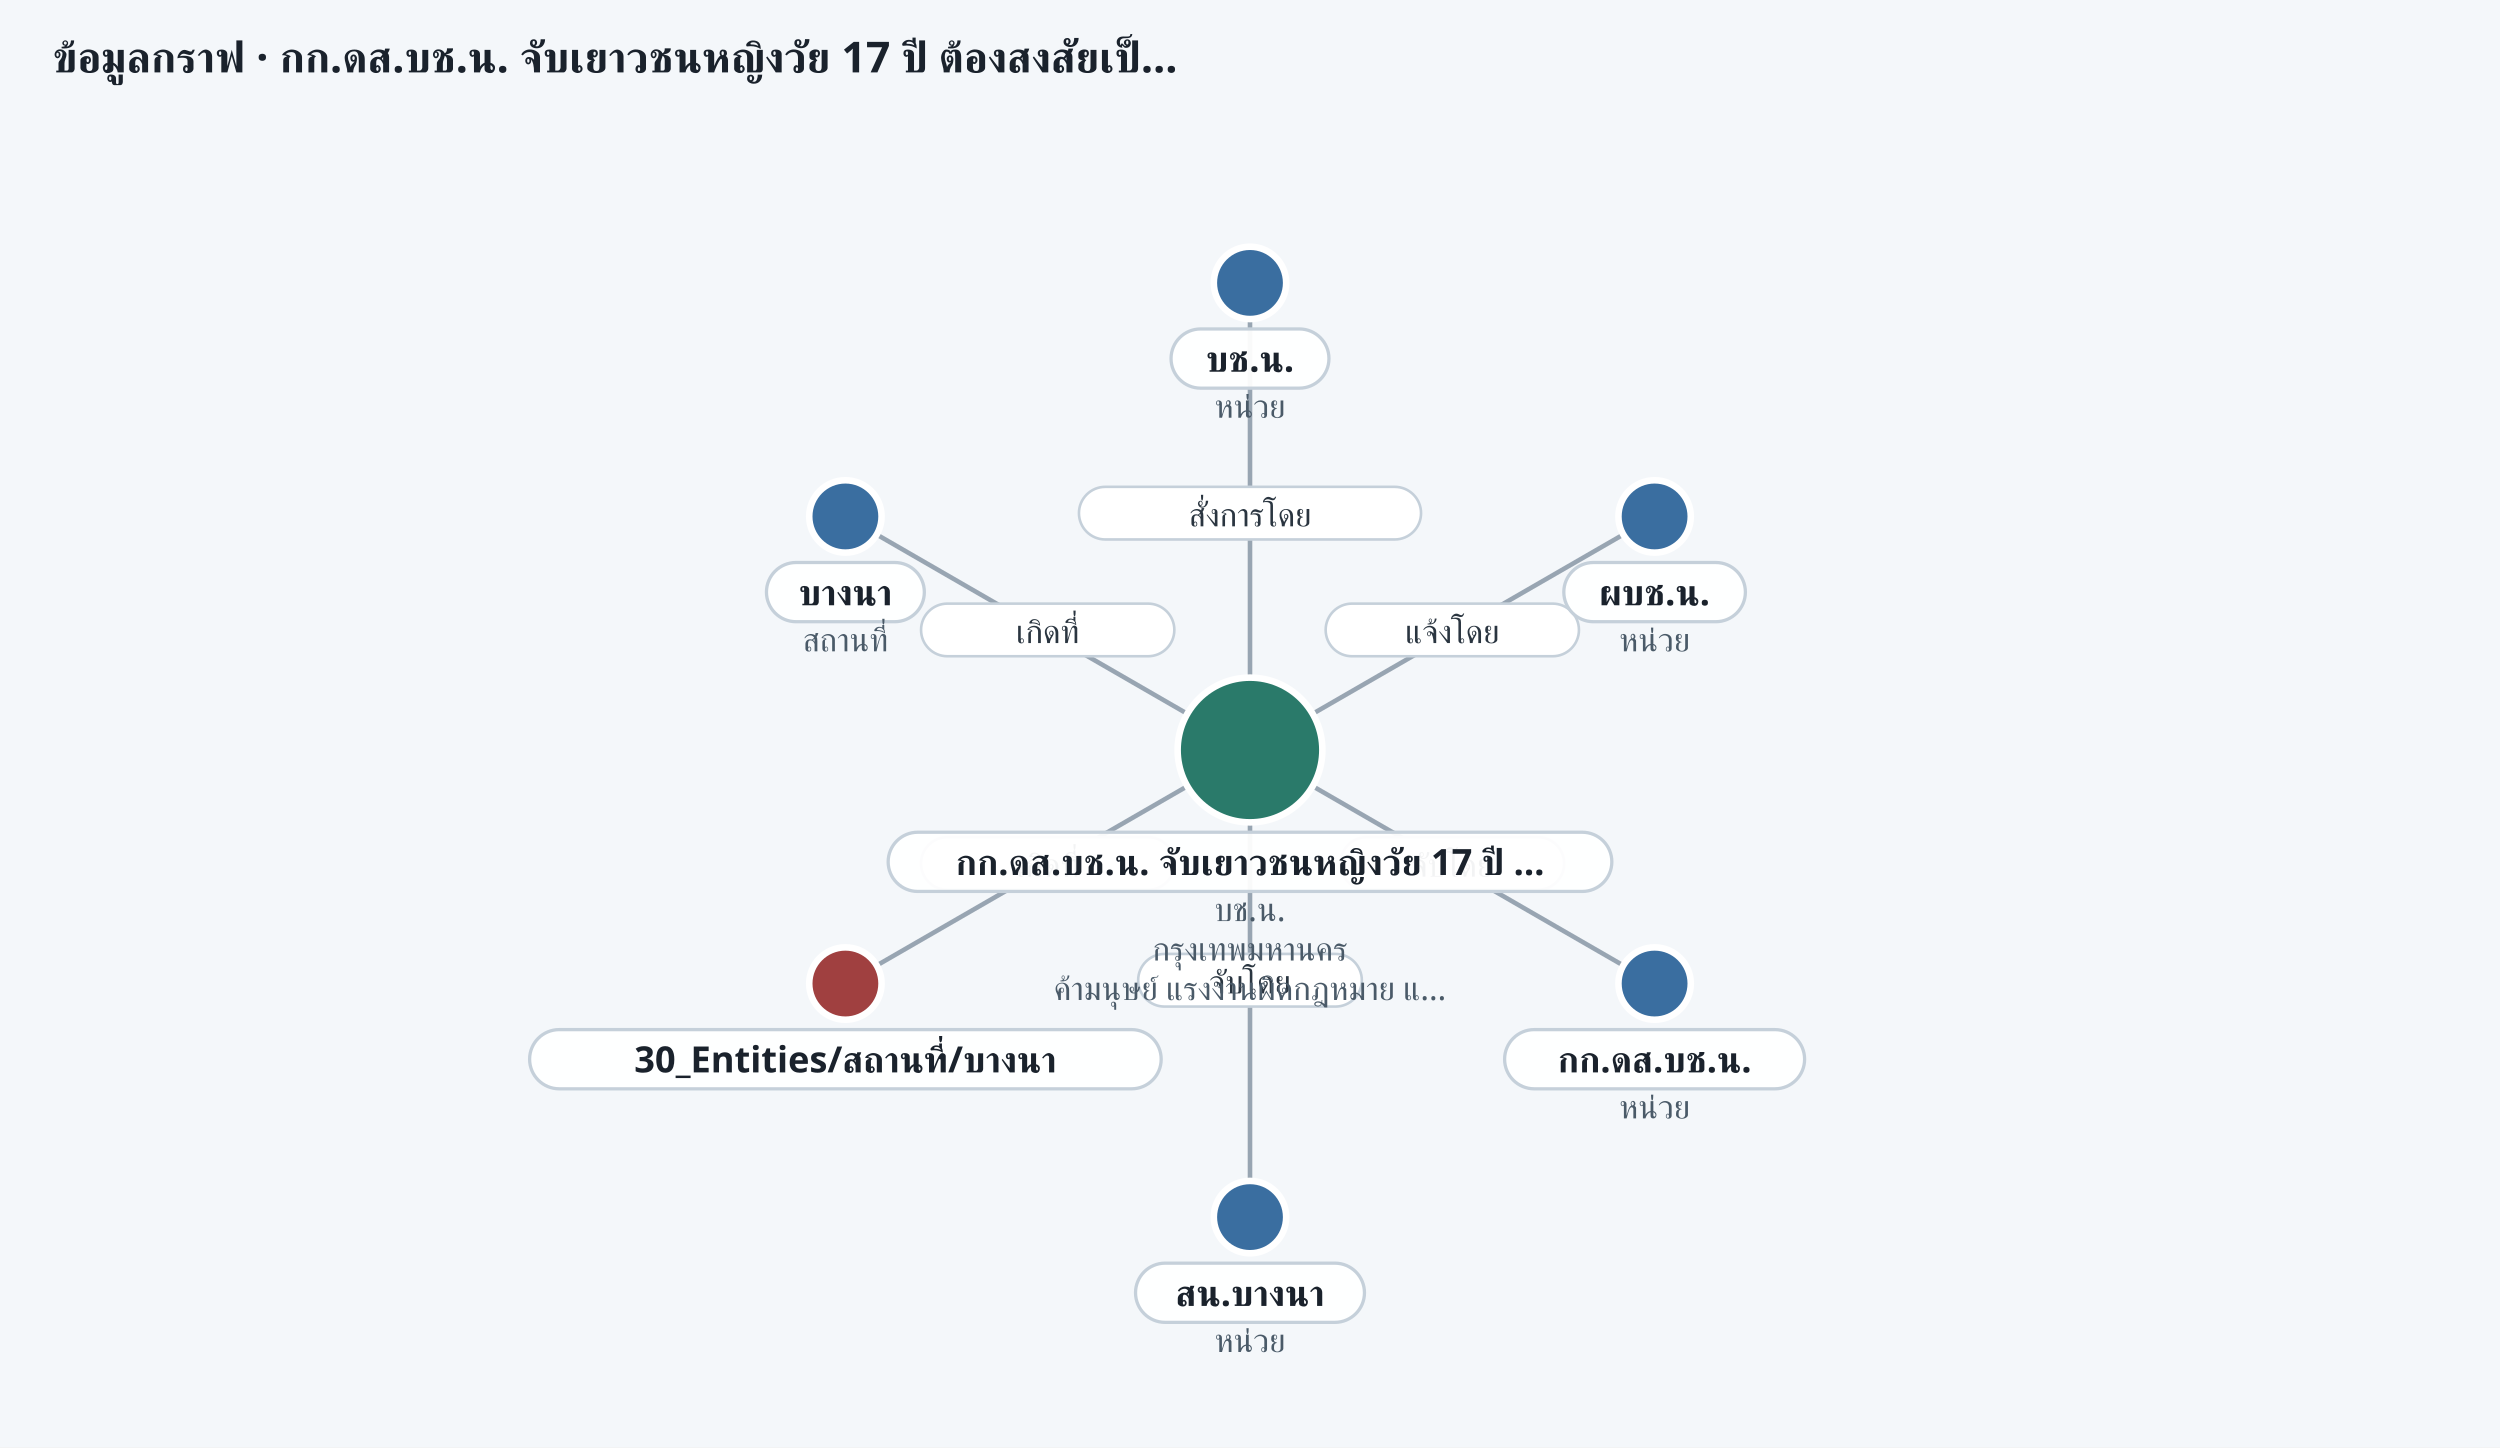
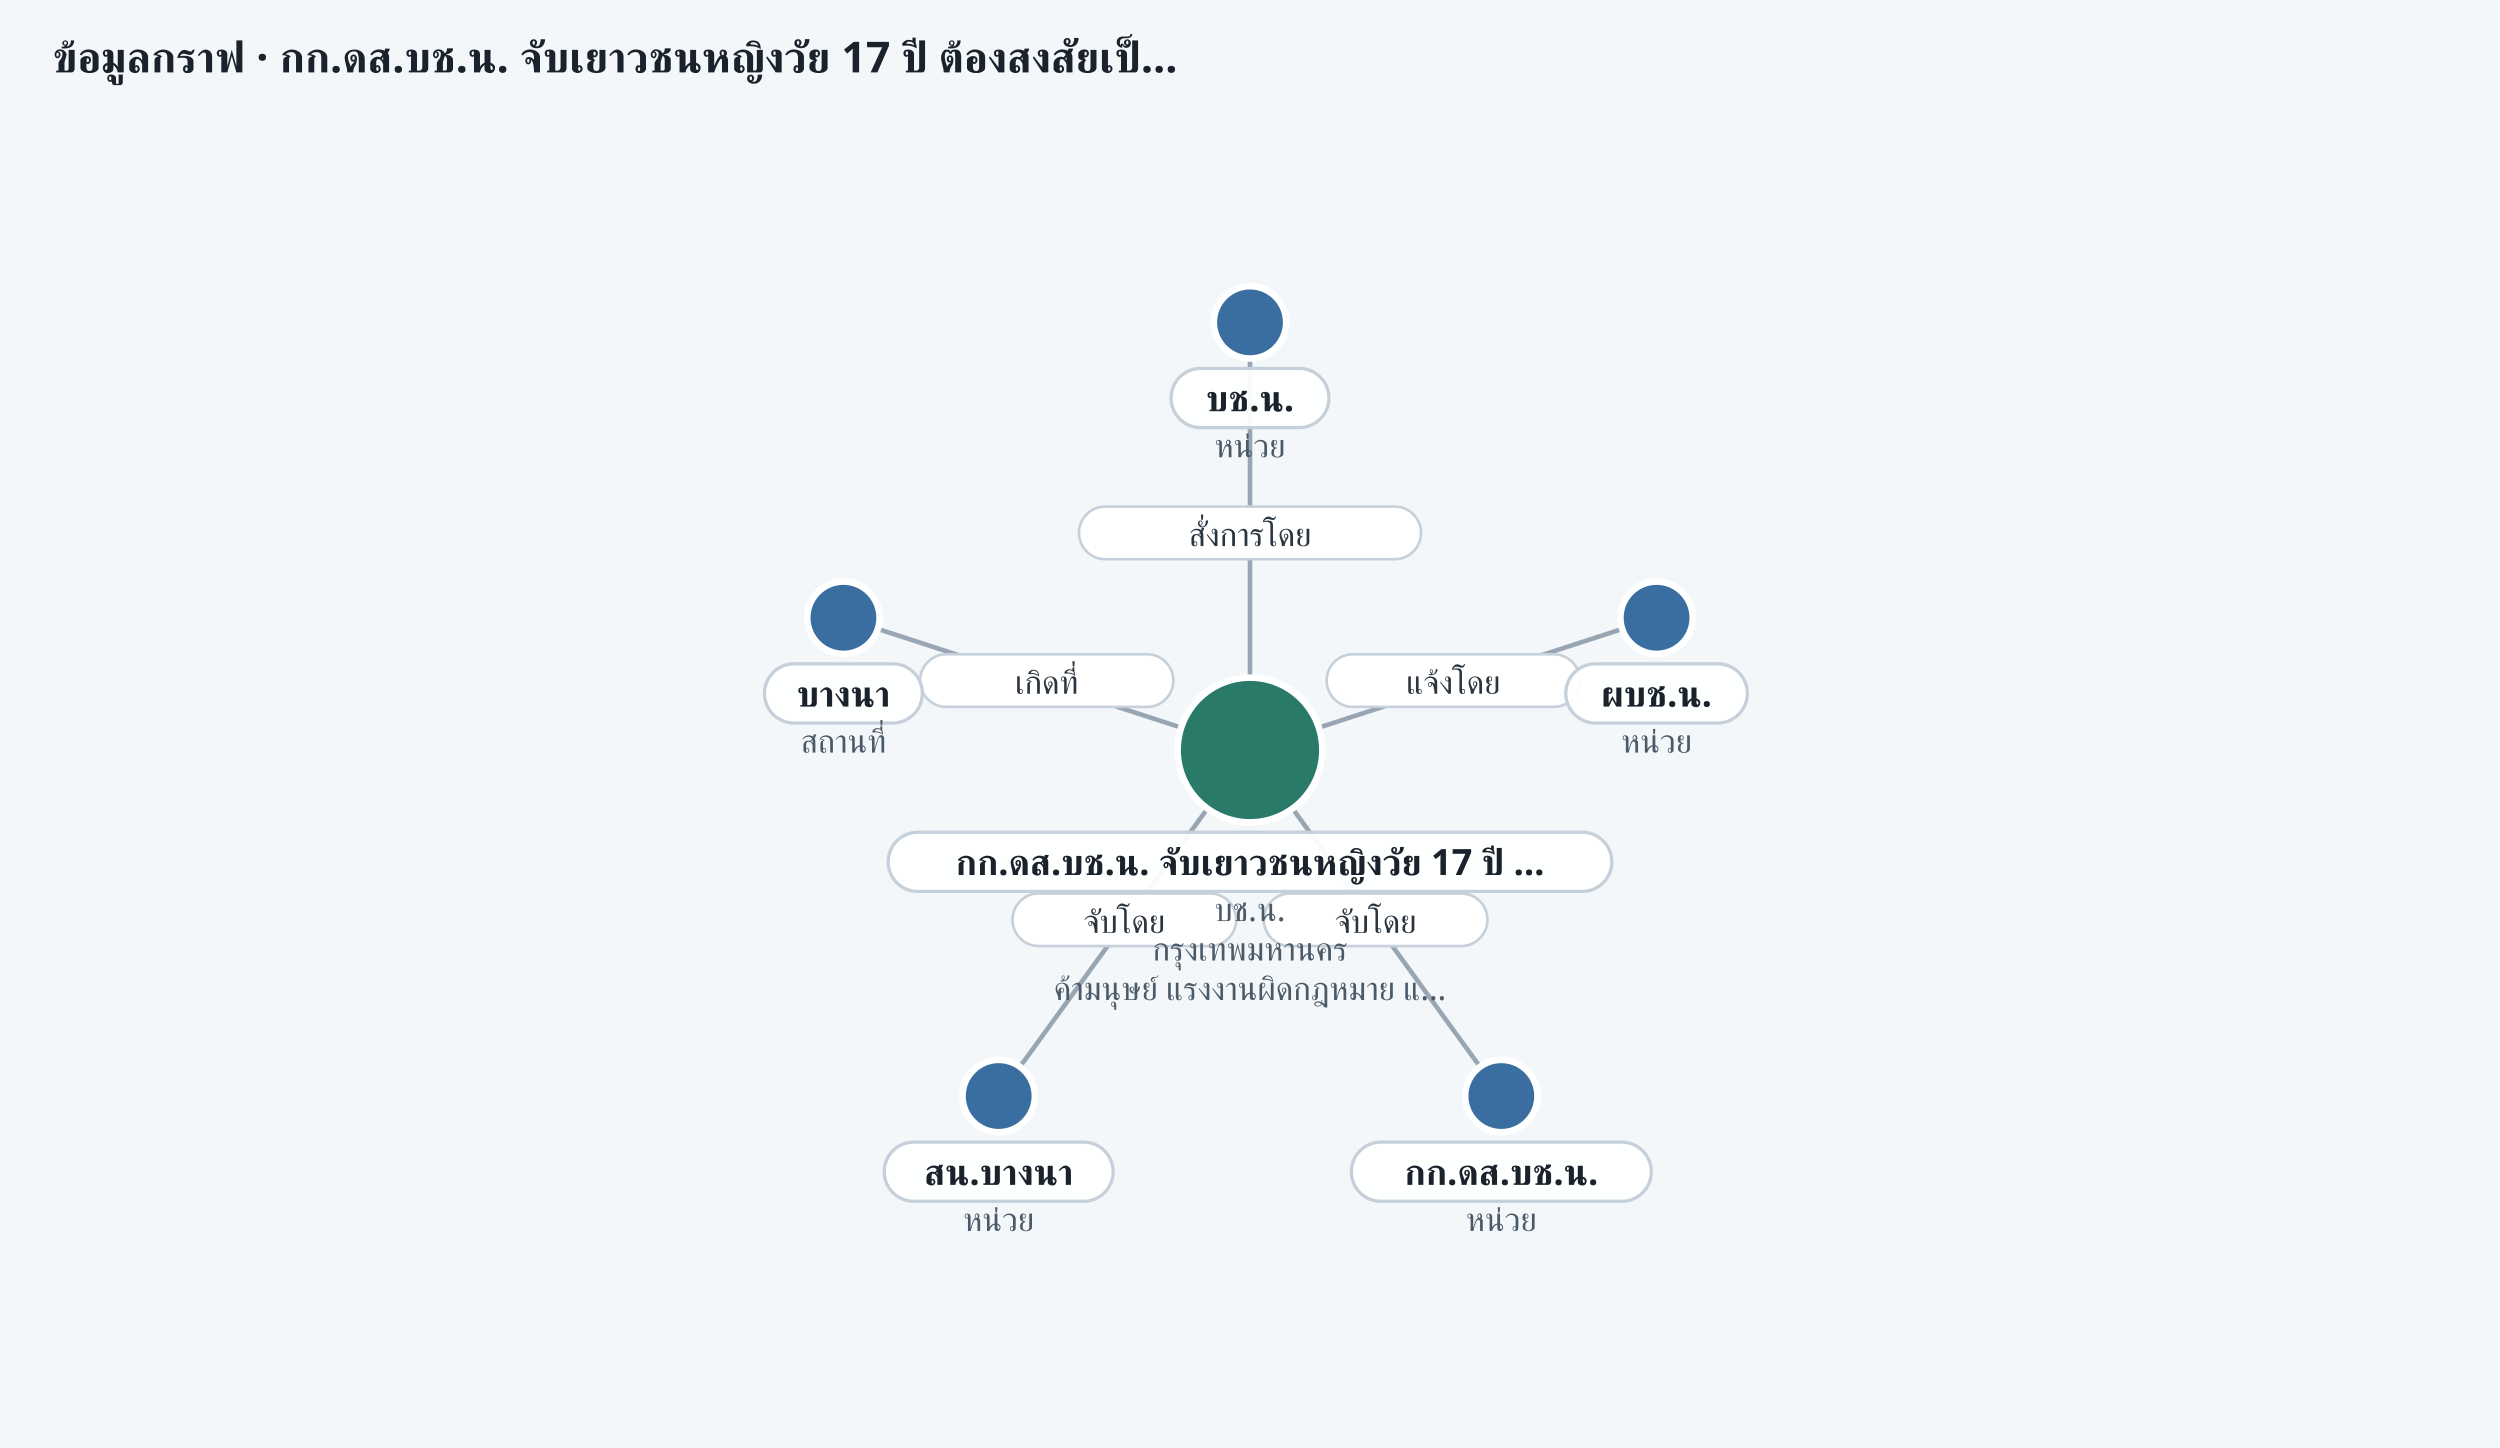
<svg xmlns="http://www.w3.org/2000/svg" width="760" height="440" viewBox="0 0 760 440" role="img" aria-label="ego graph 20261026-human-02">
  <rect width="100%" height="100%" fill="#f4f7fa" />
  <text x="16" y="22" font-size="13" font-weight="700" fill="#1a222c" font-family="Sarabun, Anuphan, sans-serif">ข้อมูลกราฟ · กก.ดส.บช.น. จับเยาวชนหญิงวัย 17 ปี ต้องสงสัยเป็…</text>
-   <line x1="380.0" y1="228.0" x2="380.0" y2="86.0" stroke="#7a8a9a" stroke-width="1.4" opacity="0.75" />
-   <rect x="328.0" y="148.0" width="104.0" height="16" rx="8" fill="#fff" stroke="#c5d0da" stroke-width="0.8" />
-   <text x="380.0" y="160.0" text-anchor="middle" font-size="10" fill="#2a3540" font-family="Sarabun, Anuphan, sans-serif">สั่งการโดย</text>
-   <line x1="380.0" y1="228.0" x2="503.0" y2="157.0" stroke="#7a8a9a" stroke-width="1.4" opacity="0.75" />
-   <rect x="403.0" y="183.5" width="77.0" height="16" rx="8" fill="#fff" stroke="#c5d0da" stroke-width="0.8" />
-   <text x="441.5" y="195.5" text-anchor="middle" font-size="10" fill="#2a3540" font-family="Sarabun, Anuphan, sans-serif">แจ้งโดย</text>
-   <line x1="380.0" y1="228.0" x2="503.0" y2="299.0" stroke="#7a8a9a" stroke-width="1.4" opacity="0.75" />
-   <rect x="407.5" y="254.5" width="68.0" height="16" rx="8" fill="#fff" stroke="#c5d0da" stroke-width="0.8" />
-   <text x="441.5" y="266.5" text-anchor="middle" font-size="10" fill="#2a3540" font-family="Sarabun, Anuphan, sans-serif">จับโดย</text>
-   <line x1="380.0" y1="228.0" x2="380.0" y2="370.0" stroke="#7a8a9a" stroke-width="1.4" opacity="0.75" />
-   <rect x="346.0" y="290.0" width="68.0" height="16" rx="8" fill="#fff" stroke="#c5d0da" stroke-width="0.8" />
-   <text x="380.0" y="302.0" text-anchor="middle" font-size="10" fill="#2a3540" font-family="Sarabun, Anuphan, sans-serif">จับโดย</text>
-   <line x1="380.0" y1="228.0" x2="257.0" y2="299.0" stroke="#7a8a9a" stroke-width="1.4" opacity="0.75" />
-   <rect x="280.0" y="254.5" width="77.0" height="16" rx="8" fill="#fff" stroke="#c5d0da" stroke-width="0.8" />
-   <text x="318.5" y="266.5" text-anchor="middle" font-size="10" fill="#2a3540" font-family="Sarabun, Anuphan, sans-serif">เกิดที่</text>
-   <line x1="380.0" y1="228.0" x2="257.0" y2="157.0" stroke="#7a8a9a" stroke-width="1.4" opacity="0.75" />
-   <rect x="280.0" y="183.5" width="77.0" height="16" rx="8" fill="#fff" stroke="#c5d0da" stroke-width="0.8" />
-   <text x="318.5" y="195.5" text-anchor="middle" font-size="10" fill="#2a3540" font-family="Sarabun, Anuphan, sans-serif">เกิดที่</text>
+   <line x1="380.0" y1="228.0" x2="380.0" y2="98.0" stroke="#7a8a9a" stroke-width="1.4" opacity="0.75" />
+   <rect x="328.0" y="154.0" width="104.0" height="16" rx="8" fill="#fff" stroke="#c5d0da" stroke-width="0.8" />
+   <text x="380.0" y="166.0" text-anchor="middle" font-size="10" fill="#2a3540" font-family="Sarabun, Anuphan, sans-serif">สั่งการโดย</text>
+   <line x1="380.0" y1="228.0" x2="503.6" y2="187.8" stroke="#7a8a9a" stroke-width="1.4" opacity="0.75" />
+   <rect x="403.3" y="198.9" width="77.0" height="16" rx="8" fill="#fff" stroke="#c5d0da" stroke-width="0.8" />
+   <text x="441.8" y="210.9" text-anchor="middle" font-size="10" fill="#2a3540" font-family="Sarabun, Anuphan, sans-serif">แจ้งโดย</text>
+   <line x1="380.0" y1="228.0" x2="456.4" y2="333.2" stroke="#7a8a9a" stroke-width="1.4" opacity="0.75" />
+   <rect x="384.2" y="271.6" width="68.0" height="16" rx="8" fill="#fff" stroke="#c5d0da" stroke-width="0.8" />
+   <text x="418.2" y="283.6" text-anchor="middle" font-size="10" fill="#2a3540" font-family="Sarabun, Anuphan, sans-serif">จับโดย</text>
+   <line x1="380.0" y1="228.0" x2="303.6" y2="333.2" stroke="#7a8a9a" stroke-width="1.4" opacity="0.75" />
+   <rect x="307.8" y="271.6" width="68.0" height="16" rx="8" fill="#fff" stroke="#c5d0da" stroke-width="0.8" />
+   <text x="341.8" y="283.6" text-anchor="middle" font-size="10" fill="#2a3540" font-family="Sarabun, Anuphan, sans-serif">จับโดย</text>
+   <line x1="380.0" y1="228.0" x2="256.4" y2="187.8" stroke="#7a8a9a" stroke-width="1.4" opacity="0.75" />
+   <rect x="279.7" y="198.9" width="77.0" height="16" rx="8" fill="#fff" stroke="#c5d0da" stroke-width="0.8" />
+   <text x="318.2" y="210.9" text-anchor="middle" font-size="10" fill="#2a3540" font-family="Sarabun, Anuphan, sans-serif">เกิดที่</text>
  <circle cx="380.0" cy="228.0" r="22" fill="#2a7a6a" stroke="#fff" stroke-width="2" />
  <rect x="270.0" y="253.0" width="220.0" height="18" rx="9" fill="rgba(255,255,255,0.94)" stroke="#c5d0da" />
  <text x="380.0" y="266.0" text-anchor="middle" font-size="11" font-weight="600" fill="#1a222c" font-family="Sarabun, Anuphan, sans-serif">กก.ดส.บช.น. จับเยาวชนหญิงวัย 17 ปี …</text>
  <text x="380.0" y="280.0" text-anchor="middle" font-size="10" fill="#4a5a68" font-family="Sarabun, Anuphan, sans-serif">บช.น.</text>
  <text x="380.0" y="292.0" text-anchor="middle" font-size="10" fill="#4a5a68" font-family="Sarabun, Anuphan, sans-serif">กรุงเทพมหานคร</text>
  <text x="380.0" y="304.0" text-anchor="middle" font-size="10" fill="#4a5a68" font-family="Sarabun, Anuphan, sans-serif">ค้ามนุษย์ แรงงานผิดกฎหมาย แ…</text>
-   <circle cx="380.0" cy="86.0" r="11" fill="#3a6ea0" stroke="#fff" stroke-width="2" />
-   <rect x="356.0" y="100.0" width="48.0" height="18" rx="9" fill="rgba(255,255,255,0.94)" stroke="#c5d0da" />
-   <text x="380.0" y="113.0" text-anchor="middle" font-size="11" font-weight="600" fill="#1a222c" font-family="Sarabun, Anuphan, sans-serif">บช.น.</text>
-   <text x="380.0" y="127.0" text-anchor="middle" font-size="10" fill="#4a5a68" font-family="Sarabun, Anuphan, sans-serif">หน่วย</text>
-   <circle cx="503.0" cy="157.0" r="11" fill="#3a6ea0" stroke="#fff" stroke-width="2" />
-   <rect x="475.4" y="171.0" width="55.2" height="18" rx="9" fill="rgba(255,255,255,0.94)" stroke="#c5d0da" />
-   <text x="503.0" y="184.0" text-anchor="middle" font-size="11" font-weight="600" fill="#1a222c" font-family="Sarabun, Anuphan, sans-serif">ผบช.น.</text>
-   <text x="503.0" y="198.0" text-anchor="middle" font-size="10" fill="#4a5a68" font-family="Sarabun, Anuphan, sans-serif">หน่วย</text>
-   <circle cx="503.0" cy="299.0" r="11" fill="#3a6ea0" stroke="#fff" stroke-width="2" />
-   <rect x="457.4" y="313.0" width="91.2" height="18" rx="9" fill="rgba(255,255,255,0.94)" stroke="#c5d0da" />
-   <text x="503.0" y="326.0" text-anchor="middle" font-size="11" font-weight="600" fill="#1a222c" font-family="Sarabun, Anuphan, sans-serif">กก.ดส.บช.น.</text>
-   <text x="503.0" y="340.0" text-anchor="middle" font-size="10" fill="#4a5a68" font-family="Sarabun, Anuphan, sans-serif">หน่วย</text>
-   <circle cx="380.0" cy="370.0" r="11" fill="#3a6ea0" stroke="#fff" stroke-width="2" />
-   <rect x="345.2" y="384.0" width="69.6" height="18" rx="9" fill="rgba(255,255,255,0.94)" stroke="#c5d0da" />
-   <text x="380.0" y="397.0" text-anchor="middle" font-size="11" font-weight="600" fill="#1a222c" font-family="Sarabun, Anuphan, sans-serif">สน.บางนา</text>
-   <text x="380.0" y="411.0" text-anchor="middle" font-size="10" fill="#4a5a68" font-family="Sarabun, Anuphan, sans-serif">หน่วย</text>
-   <circle cx="257.0" cy="299.0" r="11" fill="#a04040" stroke="#fff" stroke-width="2" />
-   <rect x="161.0" y="313.0" width="192.0" height="18" rx="9" fill="rgba(255,255,255,0.94)" stroke="#c5d0da" />
-   <text x="257.0" y="326.0" text-anchor="middle" font-size="11" font-weight="600" fill="#1a222c" font-family="Sarabun, Anuphan, sans-serif">30_Entities/สถานที่/บางนา</text>
-   <circle cx="257.0" cy="157.0" r="11" fill="#3a6ea0" stroke="#fff" stroke-width="2" />
-   <rect x="233.0" y="171.0" width="48.0" height="18" rx="9" fill="rgba(255,255,255,0.94)" stroke="#c5d0da" />
-   <text x="257.0" y="184.0" text-anchor="middle" font-size="11" font-weight="600" fill="#1a222c" font-family="Sarabun, Anuphan, sans-serif">บางนา</text>
-   <text x="257.0" y="198.0" text-anchor="middle" font-size="10" fill="#4a5a68" font-family="Sarabun, Anuphan, sans-serif">สถานที่</text>
+   <circle cx="380.0" cy="98.0" r="11" fill="#3a6ea0" stroke="#fff" stroke-width="2" />
+   <rect x="356.0" y="112.0" width="48.0" height="18" rx="9" fill="rgba(255,255,255,0.94)" stroke="#c5d0da" />
+   <text x="380.0" y="125.0" text-anchor="middle" font-size="11" font-weight="600" fill="#1a222c" font-family="Sarabun, Anuphan, sans-serif">บช.น.</text>
+   <text x="380.0" y="139.0" text-anchor="middle" font-size="10" fill="#4a5a68" font-family="Sarabun, Anuphan, sans-serif">หน่วย</text>
+   <circle cx="503.6" cy="187.8" r="11" fill="#3a6ea0" stroke="#fff" stroke-width="2" />
+   <rect x="476.0" y="201.8" width="55.2" height="18" rx="9" fill="rgba(255,255,255,0.94)" stroke="#c5d0da" />
+   <text x="503.6" y="214.8" text-anchor="middle" font-size="11" font-weight="600" fill="#1a222c" font-family="Sarabun, Anuphan, sans-serif">ผบช.น.</text>
+   <text x="503.6" y="228.8" text-anchor="middle" font-size="10" fill="#4a5a68" font-family="Sarabun, Anuphan, sans-serif">หน่วย</text>
+   <circle cx="456.4" cy="333.2" r="11" fill="#3a6ea0" stroke="#fff" stroke-width="2" />
+   <rect x="410.8" y="347.2" width="91.2" height="18" rx="9" fill="rgba(255,255,255,0.94)" stroke="#c5d0da" />
+   <text x="456.4" y="360.2" text-anchor="middle" font-size="11" font-weight="600" fill="#1a222c" font-family="Sarabun, Anuphan, sans-serif">กก.ดส.บช.น.</text>
+   <text x="456.4" y="374.2" text-anchor="middle" font-size="10" fill="#4a5a68" font-family="Sarabun, Anuphan, sans-serif">หน่วย</text>
+   <circle cx="303.6" cy="333.2" r="11" fill="#3a6ea0" stroke="#fff" stroke-width="2" />
+   <rect x="268.8" y="347.2" width="69.6" height="18" rx="9" fill="rgba(255,255,255,0.94)" stroke="#c5d0da" />
+   <text x="303.6" y="360.2" text-anchor="middle" font-size="11" font-weight="600" fill="#1a222c" font-family="Sarabun, Anuphan, sans-serif">สน.บางนา</text>
+   <text x="303.6" y="374.2" text-anchor="middle" font-size="10" fill="#4a5a68" font-family="Sarabun, Anuphan, sans-serif">หน่วย</text>
+   <circle cx="256.4" cy="187.8" r="11" fill="#3a6ea0" stroke="#fff" stroke-width="2" />
+   <rect x="232.4" y="201.8" width="48.0" height="18" rx="9" fill="rgba(255,255,255,0.94)" stroke="#c5d0da" />
+   <text x="256.4" y="214.8" text-anchor="middle" font-size="11" font-weight="600" fill="#1a222c" font-family="Sarabun, Anuphan, sans-serif">บางนา</text>
+   <text x="256.4" y="228.8" text-anchor="middle" font-size="10" fill="#4a5a68" font-family="Sarabun, Anuphan, sans-serif">สถานที่</text>
</svg>
